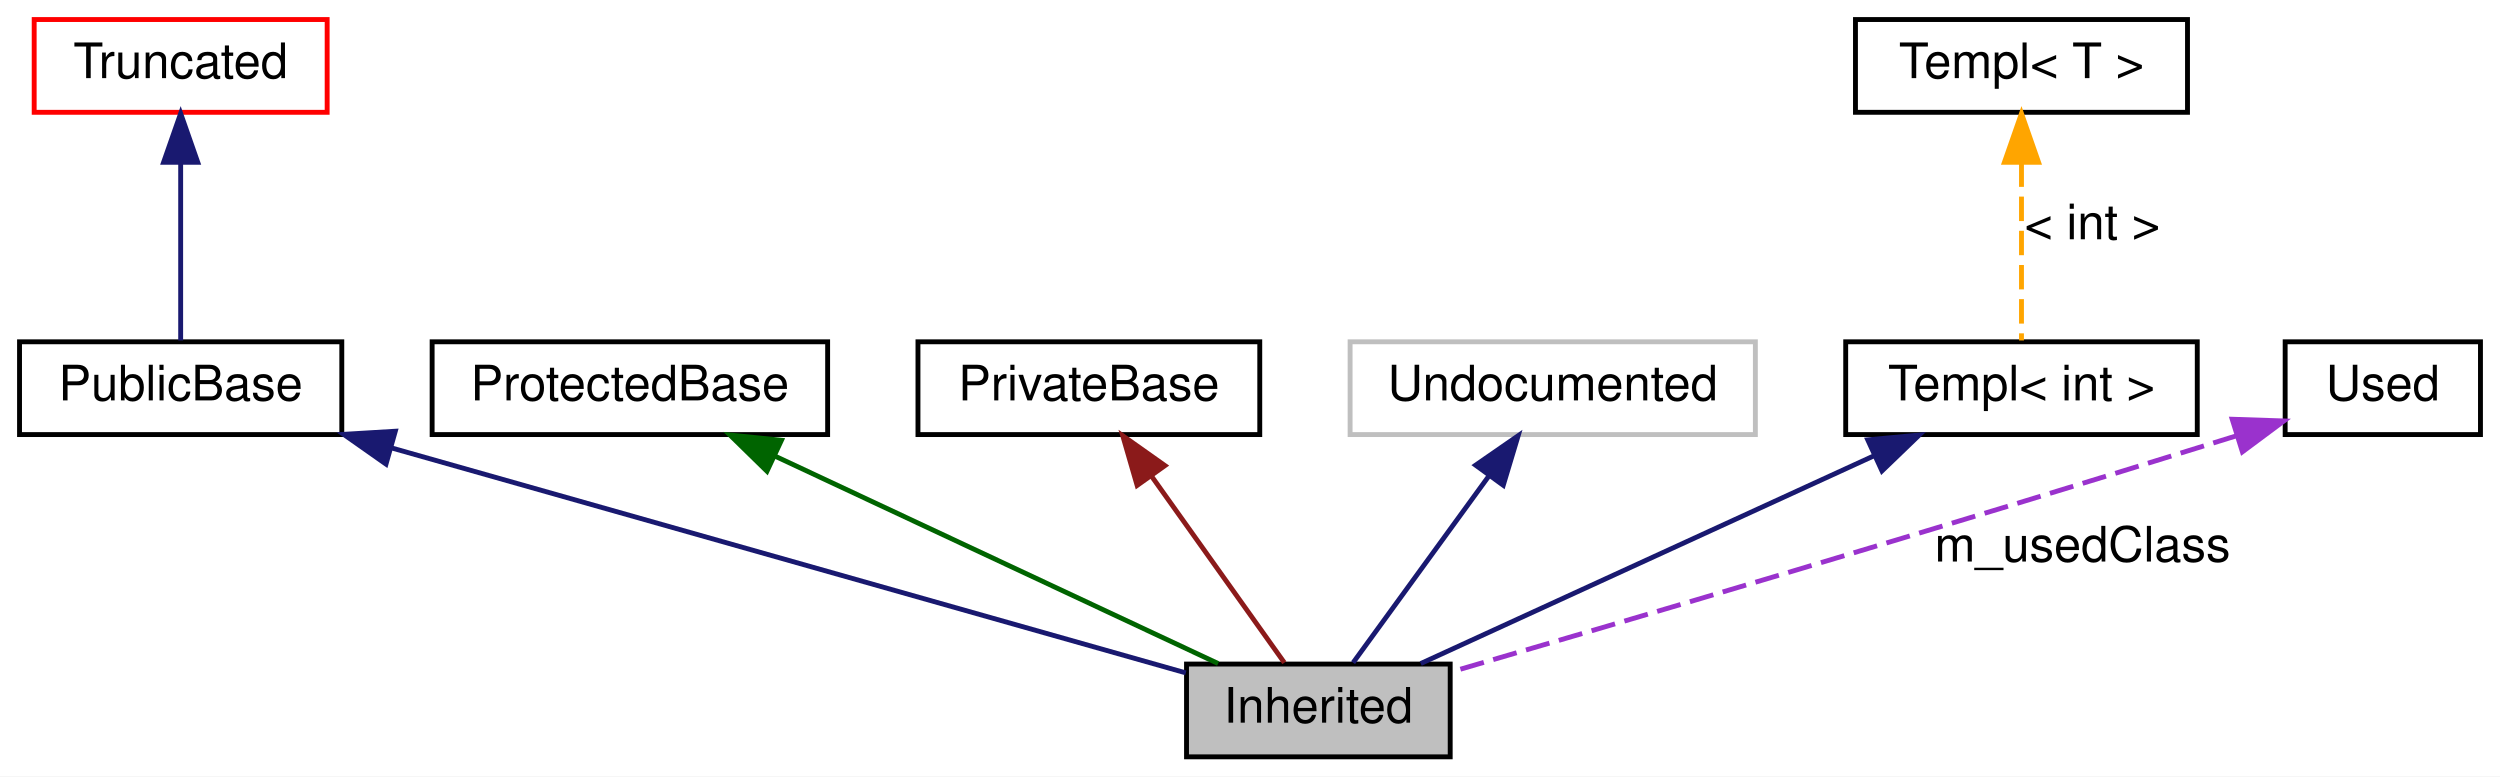
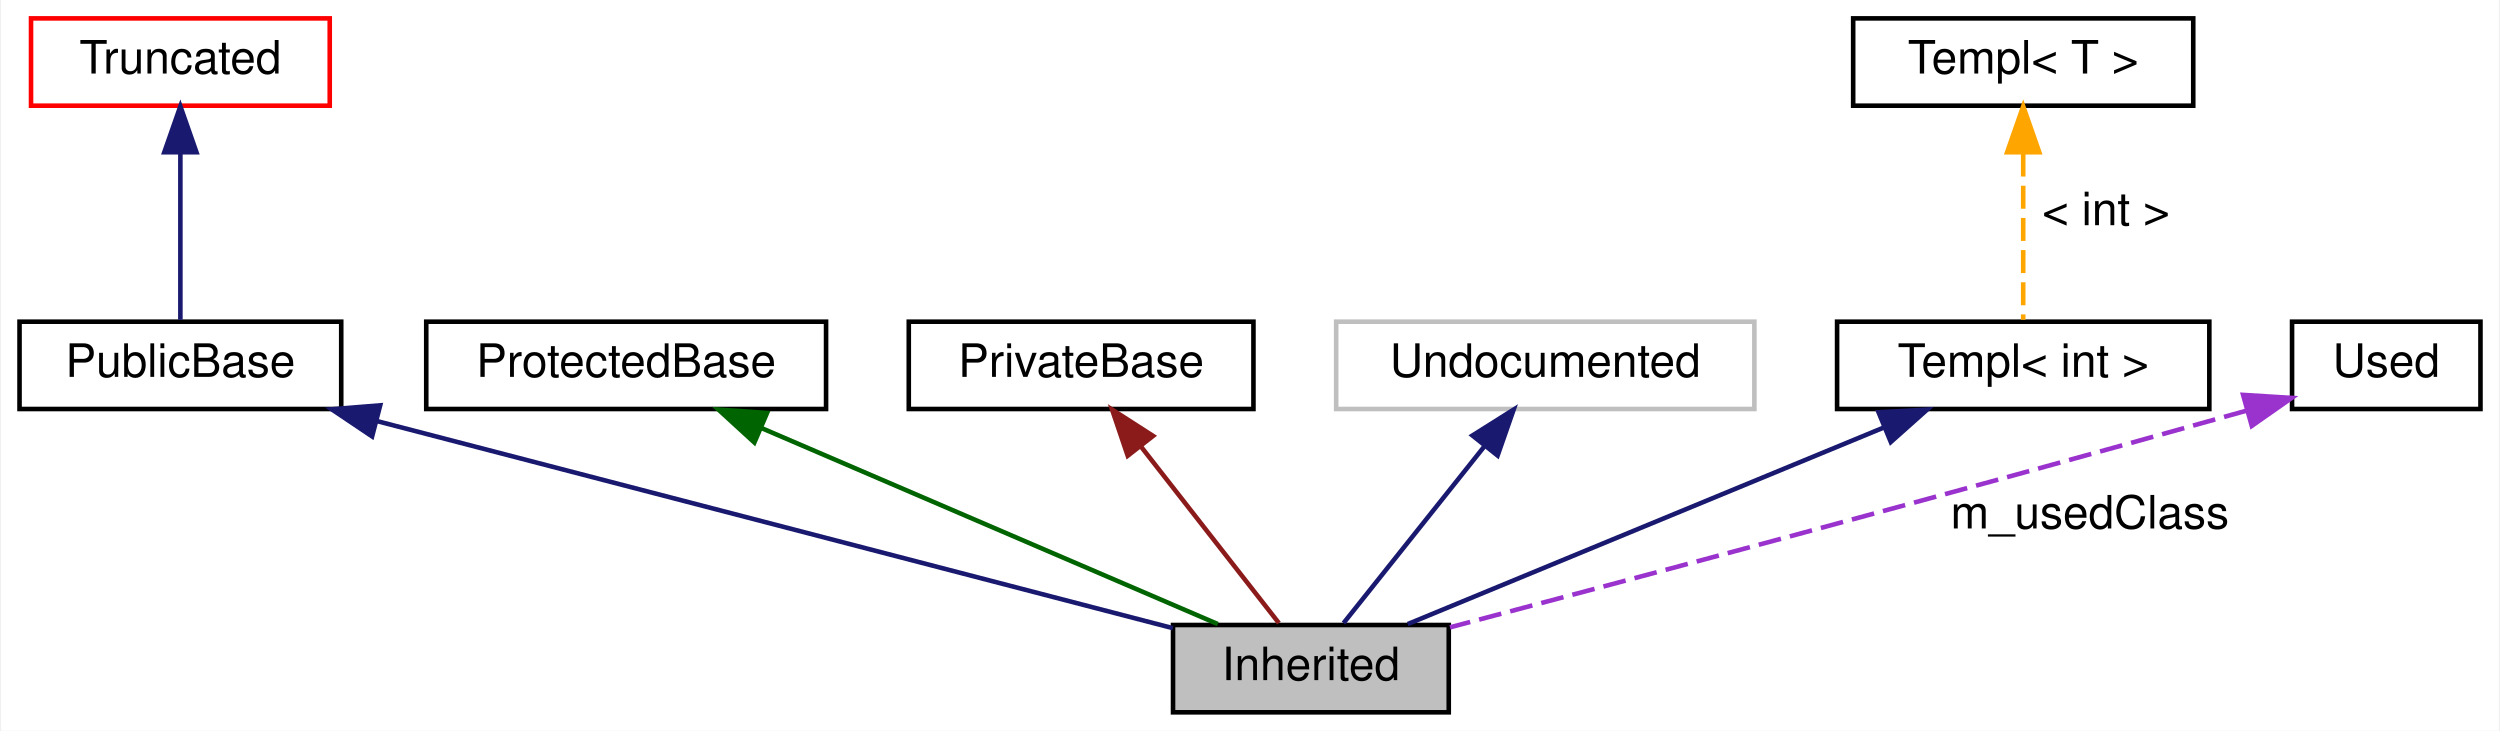
- <svg xmlns="http://www.w3.org/2000/svg" xmlns:xlink="http://www.w3.org/1999/xlink" width="512pt" height="159pt" viewBox="0.00 0.00 512.00 159.00">
+ <svg xmlns="http://www.w3.org/2000/svg" width="544pt" height="159pt" viewBox="0.00 0.00 543.50 159.00">
  <g id="graph0" class="graph" transform="scale(1 1) rotate(0) translate(4 155)">
-     <polygon fill="#ffffff" stroke="transparent" points="-4,4 -4,-155 508,-155 508,4 -4,4" />
+     <polygon fill="white" stroke="transparent" points="-4,4 -4,-155 539.5,-155 539.5,4 -4,4" />
    <g id="node1" class="node">
-       <polygon fill="#bfbfbf" stroke="#000000" points="293,-19 239,-19 239,0 293,0 293,-19" />
-       <text text-anchor="middle" x="266" y="-7" font-family="Helvetica,sans-Serif" font-size="10.00" fill="#000000">Inherited</text>
+       <polygon fill="#bfbfbf" stroke="black" points="311,-19 251,-19 251,0 311,0 311,-19" />
+       <text text-anchor="middle" x="281" y="-7" font-family="Helvetica,sans-Serif" font-size="10.00">Inherited</text>
    </g>
    <g id="node2" class="node">
-       <g id="a_node2">
-         <a xlink:href="$classPublicBase.html" xlink:title="PublicBase">
-           <polygon fill="none" stroke="#000000" points="66,-85 0,-85 0,-66 66,-66 66,-85" />
-           <text text-anchor="middle" x="33" y="-73" font-family="Helvetica,sans-Serif" font-size="10.00" fill="#000000">PublicBase</text>
-         </a>
-       </g>
+       <polygon fill="none" stroke="black" points="70,-85 0,-85 0,-66 70,-66 70,-85" />
+       <text text-anchor="middle" x="35" y="-73" font-family="Helvetica,sans-Serif" font-size="10.00">PublicBase</text>
    </g>
    <g id="edge1" class="edge">
-       <path fill="none" stroke="#191970" d="M76.097,-63.292C123.686,-49.812 198.849,-28.521 238.85,-17.191" />
-       <polygon fill="#191970" stroke="#191970" points="75.051,-59.951 66.383,-66.044 76.959,-66.686 75.051,-59.951" />
+       <path fill="none" stroke="midnightblue" d="M77.7,-63.39C127.22,-50.51 207.6,-29.59 250.97,-18.31" />
+       <polygon fill="midnightblue" stroke="midnightblue" points="76.72,-60.03 67.92,-65.94 78.48,-66.8 76.72,-60.03" />
    </g>
    <g id="node3" class="node">
-       <g id="a_node3">
-         <a xlink:href="$classTruncated.html" xlink:title="Truncated">
-           <polygon fill="none" stroke="#ff0000" points="63,-151 3,-151 3,-132 63,-132 63,-151" />
-           <text text-anchor="middle" x="33" y="-139" font-family="Helvetica,sans-Serif" font-size="10.00" fill="#000000">Truncated</text>
-         </a>
-       </g>
+       <polygon fill="none" stroke="red" points="67.5,-151 2.5,-151 2.5,-132 67.5,-132 67.5,-151" />
+       <text text-anchor="middle" x="35" y="-139" font-family="Helvetica,sans-Serif" font-size="10.00">Truncated</text>
    </g>
    <g id="edge2" class="edge">
-       <path fill="none" stroke="#191970" d="M33,-121.732C33,-109.697 33,-94.847 33,-85.278" />
-       <polygon fill="#191970" stroke="#191970" points="29.5,-121.761 33,-131.762 36.5,-121.761 29.5,-121.761" />
+       <path fill="none" stroke="midnightblue" d="M35,-121.58C35,-109.63 35,-94.72 35,-85.41" />
+       <polygon fill="midnightblue" stroke="midnightblue" points="31.5,-121.87 35,-131.87 38.5,-121.87 31.5,-121.87" />
    </g>
    <g id="node4" class="node">
-       <g id="a_node4">
-         <a xlink:href="$classProtectedBase.html" xlink:title="ProtectedBase">
-           <polygon fill="none" stroke="#000000" points="165.5,-85 84.5,-85 84.5,-66 165.5,-66 165.5,-85" />
-           <text text-anchor="middle" x="125" y="-73" font-family="Helvetica,sans-Serif" font-size="10.00" fill="#000000">ProtectedBase</text>
-         </a>
-       </g>
+       <polygon fill="none" stroke="black" points="175.5,-85 88.5,-85 88.5,-66 175.5,-66 175.5,-85" />
+       <text text-anchor="middle" x="132" y="-73" font-family="Helvetica,sans-Serif" font-size="10.00">ProtectedBase</text>
    </g>
    <g id="edge3" class="edge">
-       <path fill="none" stroke="#006400" d="M154.574,-61.657C181.823,-48.902 221.549,-30.307 245.473,-19.108" />
-       <polygon fill="#006400" stroke="#006400" points="153.076,-58.494 145.503,-65.903 156.043,-64.834 153.076,-58.494" />
+       <path fill="none" stroke="darkgreen" d="M161.43,-61.86C190.79,-49.25 235.12,-30.21 260.75,-19.2" />
+       <polygon fill="darkgreen" stroke="darkgreen" points="159.9,-58.71 152.09,-65.87 162.66,-65.14 159.9,-58.71" />
    </g>
    <g id="node5" class="node">
-       <g id="a_node5">
-         <a xlink:href="$classPrivateBase.html" xlink:title="PrivateBase">
-           <polygon fill="none" stroke="#000000" points="254,-85 184,-85 184,-66 254,-66 254,-85" />
-           <text text-anchor="middle" x="219" y="-73" font-family="Helvetica,sans-Serif" font-size="10.00" fill="#000000">PrivateBase</text>
-         </a>
-       </g>
+       <polygon fill="none" stroke="black" points="268.5,-85 193.5,-85 193.5,-66 268.5,-66 268.5,-85" />
+       <text text-anchor="middle" x="231" y="-73" font-family="Helvetica,sans-Serif" font-size="10.00">PrivateBase</text>
    </g>
    <g id="edge4" class="edge">
-       <path fill="none" stroke="#8b1a1a" d="M231.782,-57.551C240.559,-45.226 251.875,-29.335 259.036,-19.279" />
-       <polygon fill="#8b1a1a" stroke="#8b1a1a" points="228.885,-55.586 225.935,-65.761 234.587,-59.646 228.885,-55.586" />
+       <path fill="none" stroke="#8b1a1a" d="M244.07,-57.77C253.66,-45.49 266.31,-29.3 274.04,-19.41" />
+       <polygon fill="#8b1a1a" stroke="#8b1a1a" points="241.14,-55.83 237.74,-65.87 246.66,-60.14 241.14,-55.83" />
    </g>
    <g id="node6" class="node">
-       <polygon fill="none" stroke="#bfbfbf" points="355.5,-85 272.5,-85 272.5,-66 355.5,-66 355.5,-85" />
-       <text text-anchor="middle" x="314" y="-73" font-family="Helvetica,sans-Serif" font-size="10.00" fill="#000000">Undocumented</text>
+       <polygon fill="none" stroke="#bfbfbf" points="377.5,-85 286.5,-85 286.5,-66 377.5,-66 377.5,-85" />
+       <text text-anchor="middle" x="332" y="-73" font-family="Helvetica,sans-Serif" font-size="10.00">Undocumented</text>
    </g>
    <g id="edge5" class="edge">
-       <path fill="none" stroke="#191970" d="M300.946,-57.551C291.982,-45.226 280.426,-29.335 273.112,-19.279" />
-       <polygon fill="#191970" stroke="#191970" points="298.205,-59.733 306.917,-65.761 303.866,-55.615 298.205,-59.733" />
+       <path fill="none" stroke="midnightblue" d="M318.67,-57.77C308.88,-45.49 295.98,-29.3 288.1,-19.41" />
+       <polygon fill="midnightblue" stroke="midnightblue" points="316.15,-60.23 325.12,-65.87 321.63,-55.87 316.15,-60.23" />
    </g>
    <g id="node7" class="node">
-       <g id="a_node7">
-         <a xlink:href="$classTempl.html" xlink:title="Templ&lt; int &gt;">
-           <polygon fill="none" stroke="#000000" points="446,-85 374,-85 374,-66 446,-66 446,-85" />
-           <text text-anchor="middle" x="410" y="-73" font-family="Helvetica,sans-Serif" font-size="10.00" fill="#000000">Templ&lt; int &gt;</text>
-         </a>
-       </g>
+       <polygon fill="none" stroke="black" points="476.5,-85 395.5,-85 395.5,-66 476.5,-66 476.5,-85" />
+       <text text-anchor="middle" x="436" y="-73" font-family="Helvetica,sans-Serif" font-size="10.00">Templ&lt; int &gt;</text>
    </g>
    <g id="edge6" class="edge">
-       <path fill="none" stroke="#191970" d="M379.797,-61.657C351.968,-48.902 311.397,-30.307 286.964,-19.108" />
-       <polygon fill="#191970" stroke="#191970" points="378.512,-64.918 389.061,-65.903 381.429,-58.555 378.512,-64.918" />
+       <path fill="none" stroke="midnightblue" d="M405.78,-62.02C375.24,-49.41 328.84,-30.25 302.07,-19.2" />
+       <polygon fill="midnightblue" stroke="midnightblue" points="404.52,-65.29 415.1,-65.87 407.19,-58.82 404.52,-65.29" />
    </g>
    <g id="node8" class="node">
-       <g id="a_node8">
-         <a xlink:href="$classTempl.html" xlink:title="Templ&lt; T &gt;">
-           <polygon fill="none" stroke="#000000" points="444,-151 376,-151 376,-132 444,-132 444,-151" />
-           <text text-anchor="middle" x="410" y="-139" font-family="Helvetica,sans-Serif" font-size="10.00" fill="#000000">Templ&lt; T &gt;</text>
-         </a>
-       </g>
+       <polygon fill="none" stroke="black" points="473,-151 399,-151 399,-132 473,-132 473,-151" />
+       <text text-anchor="middle" x="436" y="-139" font-family="Helvetica,sans-Serif" font-size="10.00">Templ&lt; T &gt;</text>
    </g>
    <g id="edge7" class="edge">
-       <path fill="none" stroke="#ffa500" stroke-dasharray="5,2" d="M410,-121.732C410,-109.697 410,-94.847 410,-85.278" />
-       <polygon fill="#ffa500" stroke="#ffa500" points="406.5,-121.761 410,-131.762 413.5,-121.761 406.5,-121.761" />
-       <text text-anchor="middle" x="424.5" y="-106" font-family="Helvetica,sans-Serif" font-size="10.00" fill="#000000">&lt; int &gt;</text>
+       <path fill="none" stroke="orange" stroke-dasharray="5,2" d="M436,-121.58C436,-109.63 436,-94.72 436,-85.41" />
+       <polygon fill="orange" stroke="orange" points="432.5,-121.87 436,-131.87 439.5,-121.87 432.5,-121.87" />
+       <text text-anchor="middle" x="454" y="-106" font-family="Helvetica,sans-Serif" font-size="10.00">&lt; int &gt;</text>
    </g>
    <g id="node9" class="node">
-       <g id="a_node9">
-         <a xlink:href="$classUsed.html" xlink:title="Used">
-           <polygon fill="none" stroke="#000000" points="504,-85 464,-85 464,-66 504,-66 504,-85" />
-           <text text-anchor="middle" x="484" y="-73" font-family="Helvetica,sans-Serif" font-size="10.00" fill="#000000">Used</text>
-         </a>
-       </g>
+       <polygon fill="none" stroke="black" points="535.5,-85 494.5,-85 494.5,-66 535.5,-66 535.5,-85" />
+       <text text-anchor="middle" x="515" y="-73" font-family="Helvetica,sans-Serif" font-size="10.00">Used</text>
    </g>
    <g id="edge8" class="edge">
-       <path fill="none" stroke="#9a32cd" stroke-dasharray="5,2" d="M454.051,-65.756C391.121,-46.115 328.306,-27.625 293.298,-17.418" />
-       <polygon fill="#9a32cd" stroke="#9a32cd" points="453.151,-69.141 463.74,-68.789 455.242,-62.461 453.151,-69.141" />
-       <text text-anchor="middle" x="422.5" y="-40" font-family="Helvetica,sans-Serif" font-size="10.00" fill="#000000">m_usedClass</text>
+       <path fill="none" stroke="#9a32cd" stroke-dasharray="5,2" d="M484.52,-65.62C417.32,-46.74 349.44,-28.6 311.27,-18.49" />
+       <polygon fill="#9a32cd" stroke="#9a32cd" points="483.85,-69.07 494.42,-68.41 485.74,-62.33 483.85,-69.07" />
+       <text text-anchor="middle" x="450.5" y="-40" font-family="Helvetica,sans-Serif" font-size="10.00">m_usedClass</text>
    </g>
  </g>
</svg>
